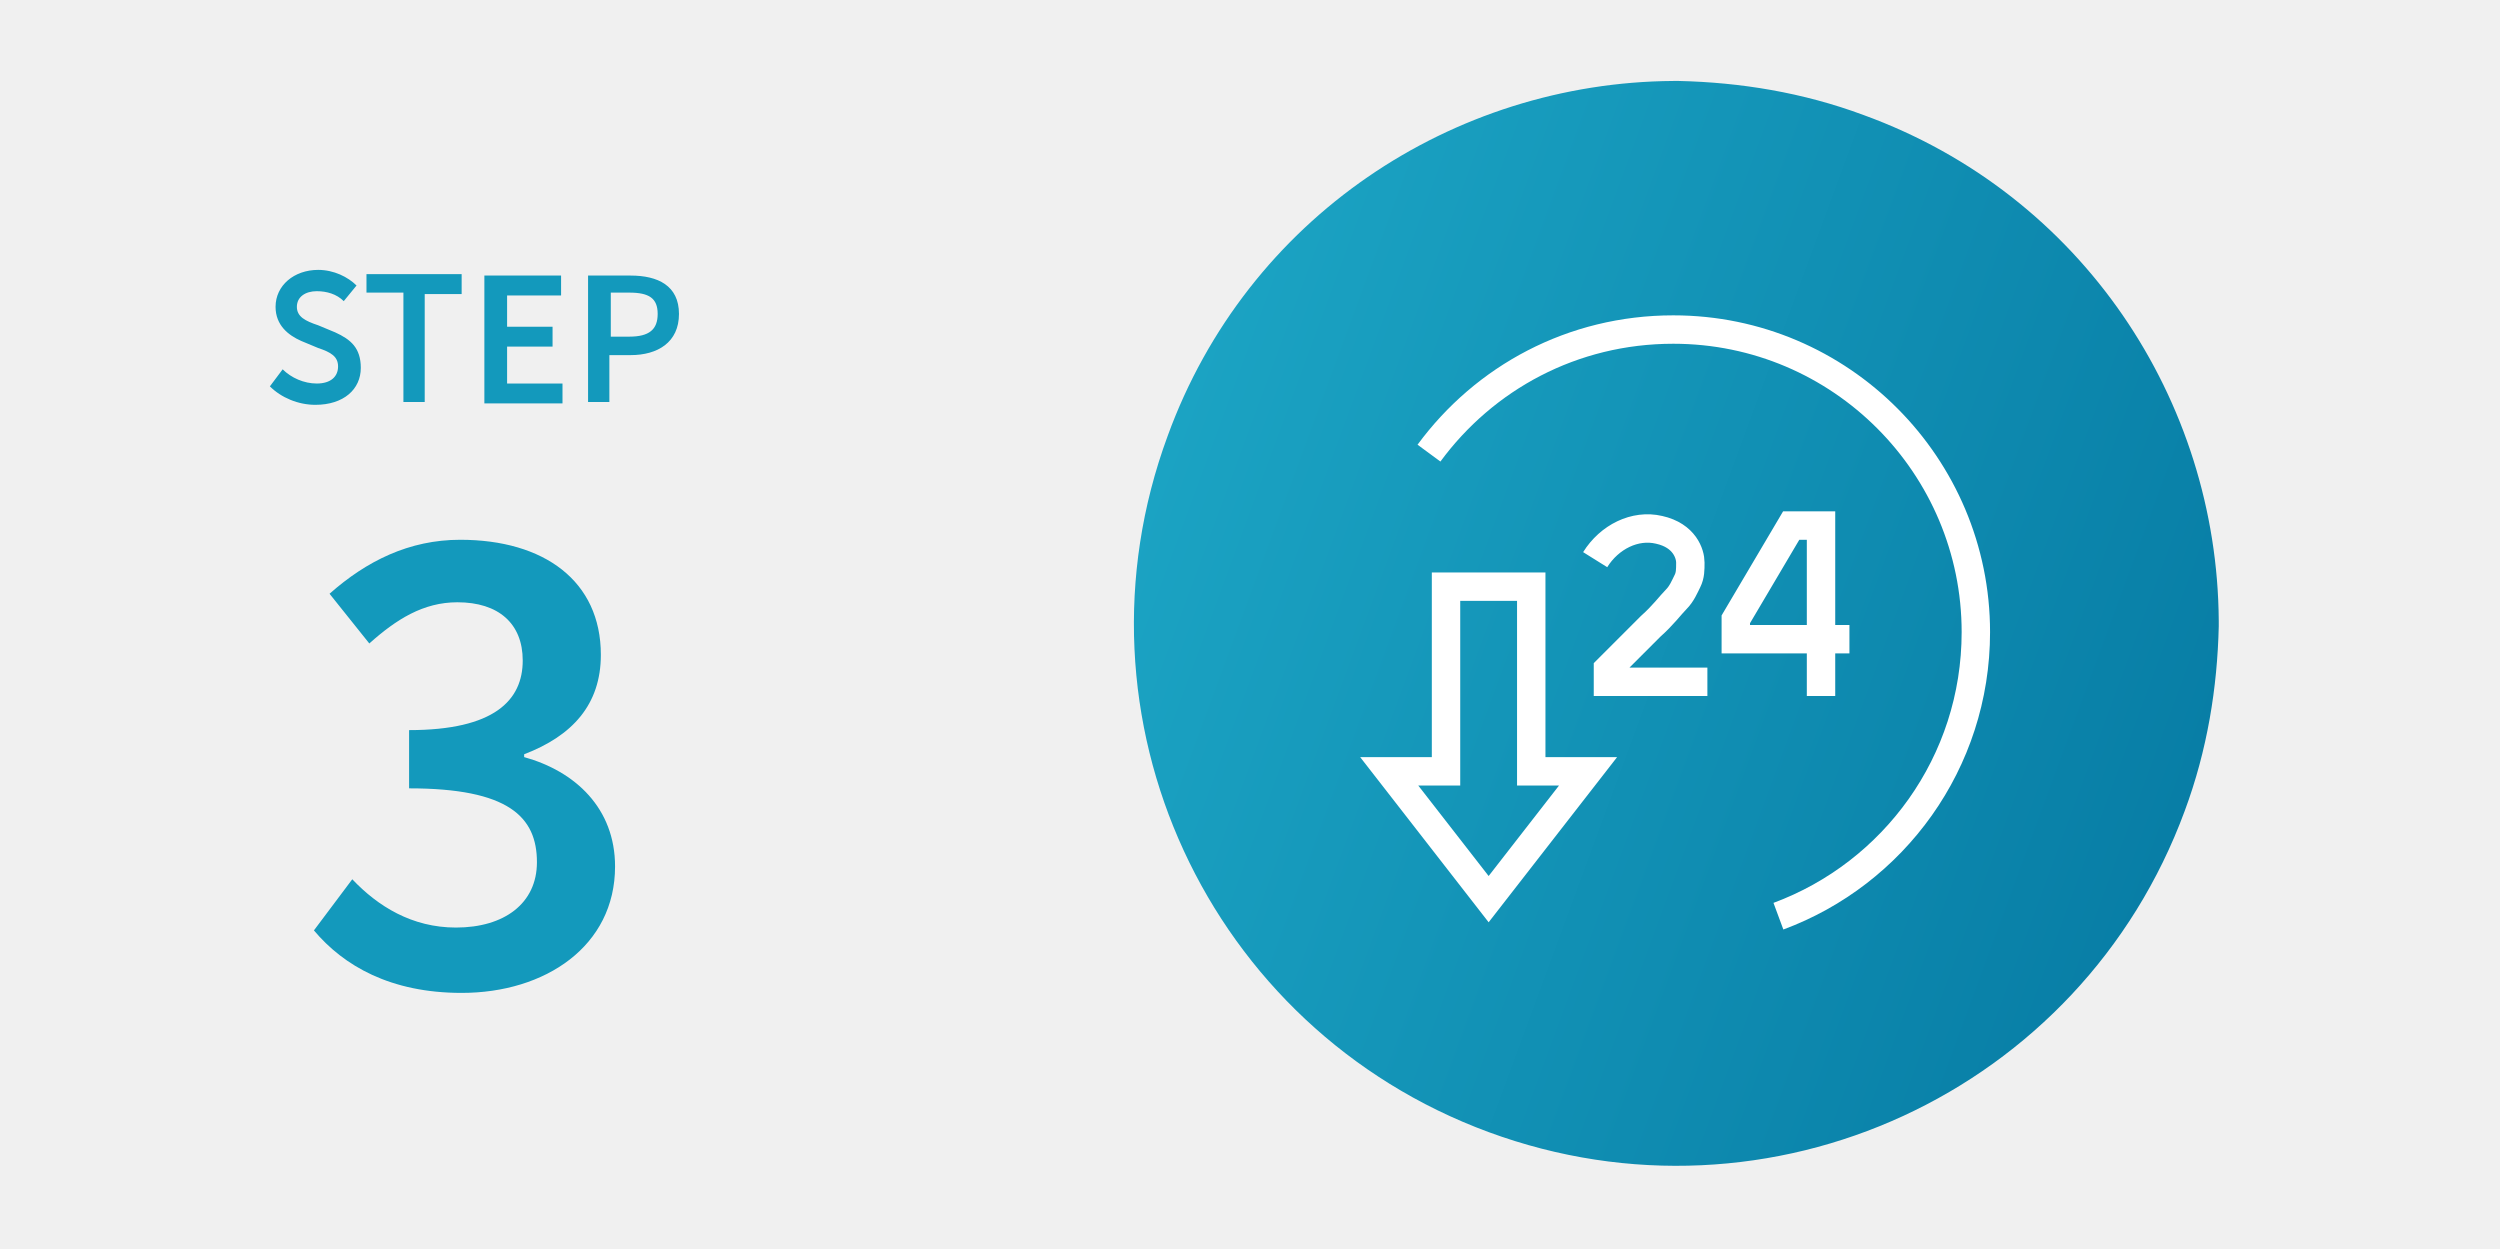
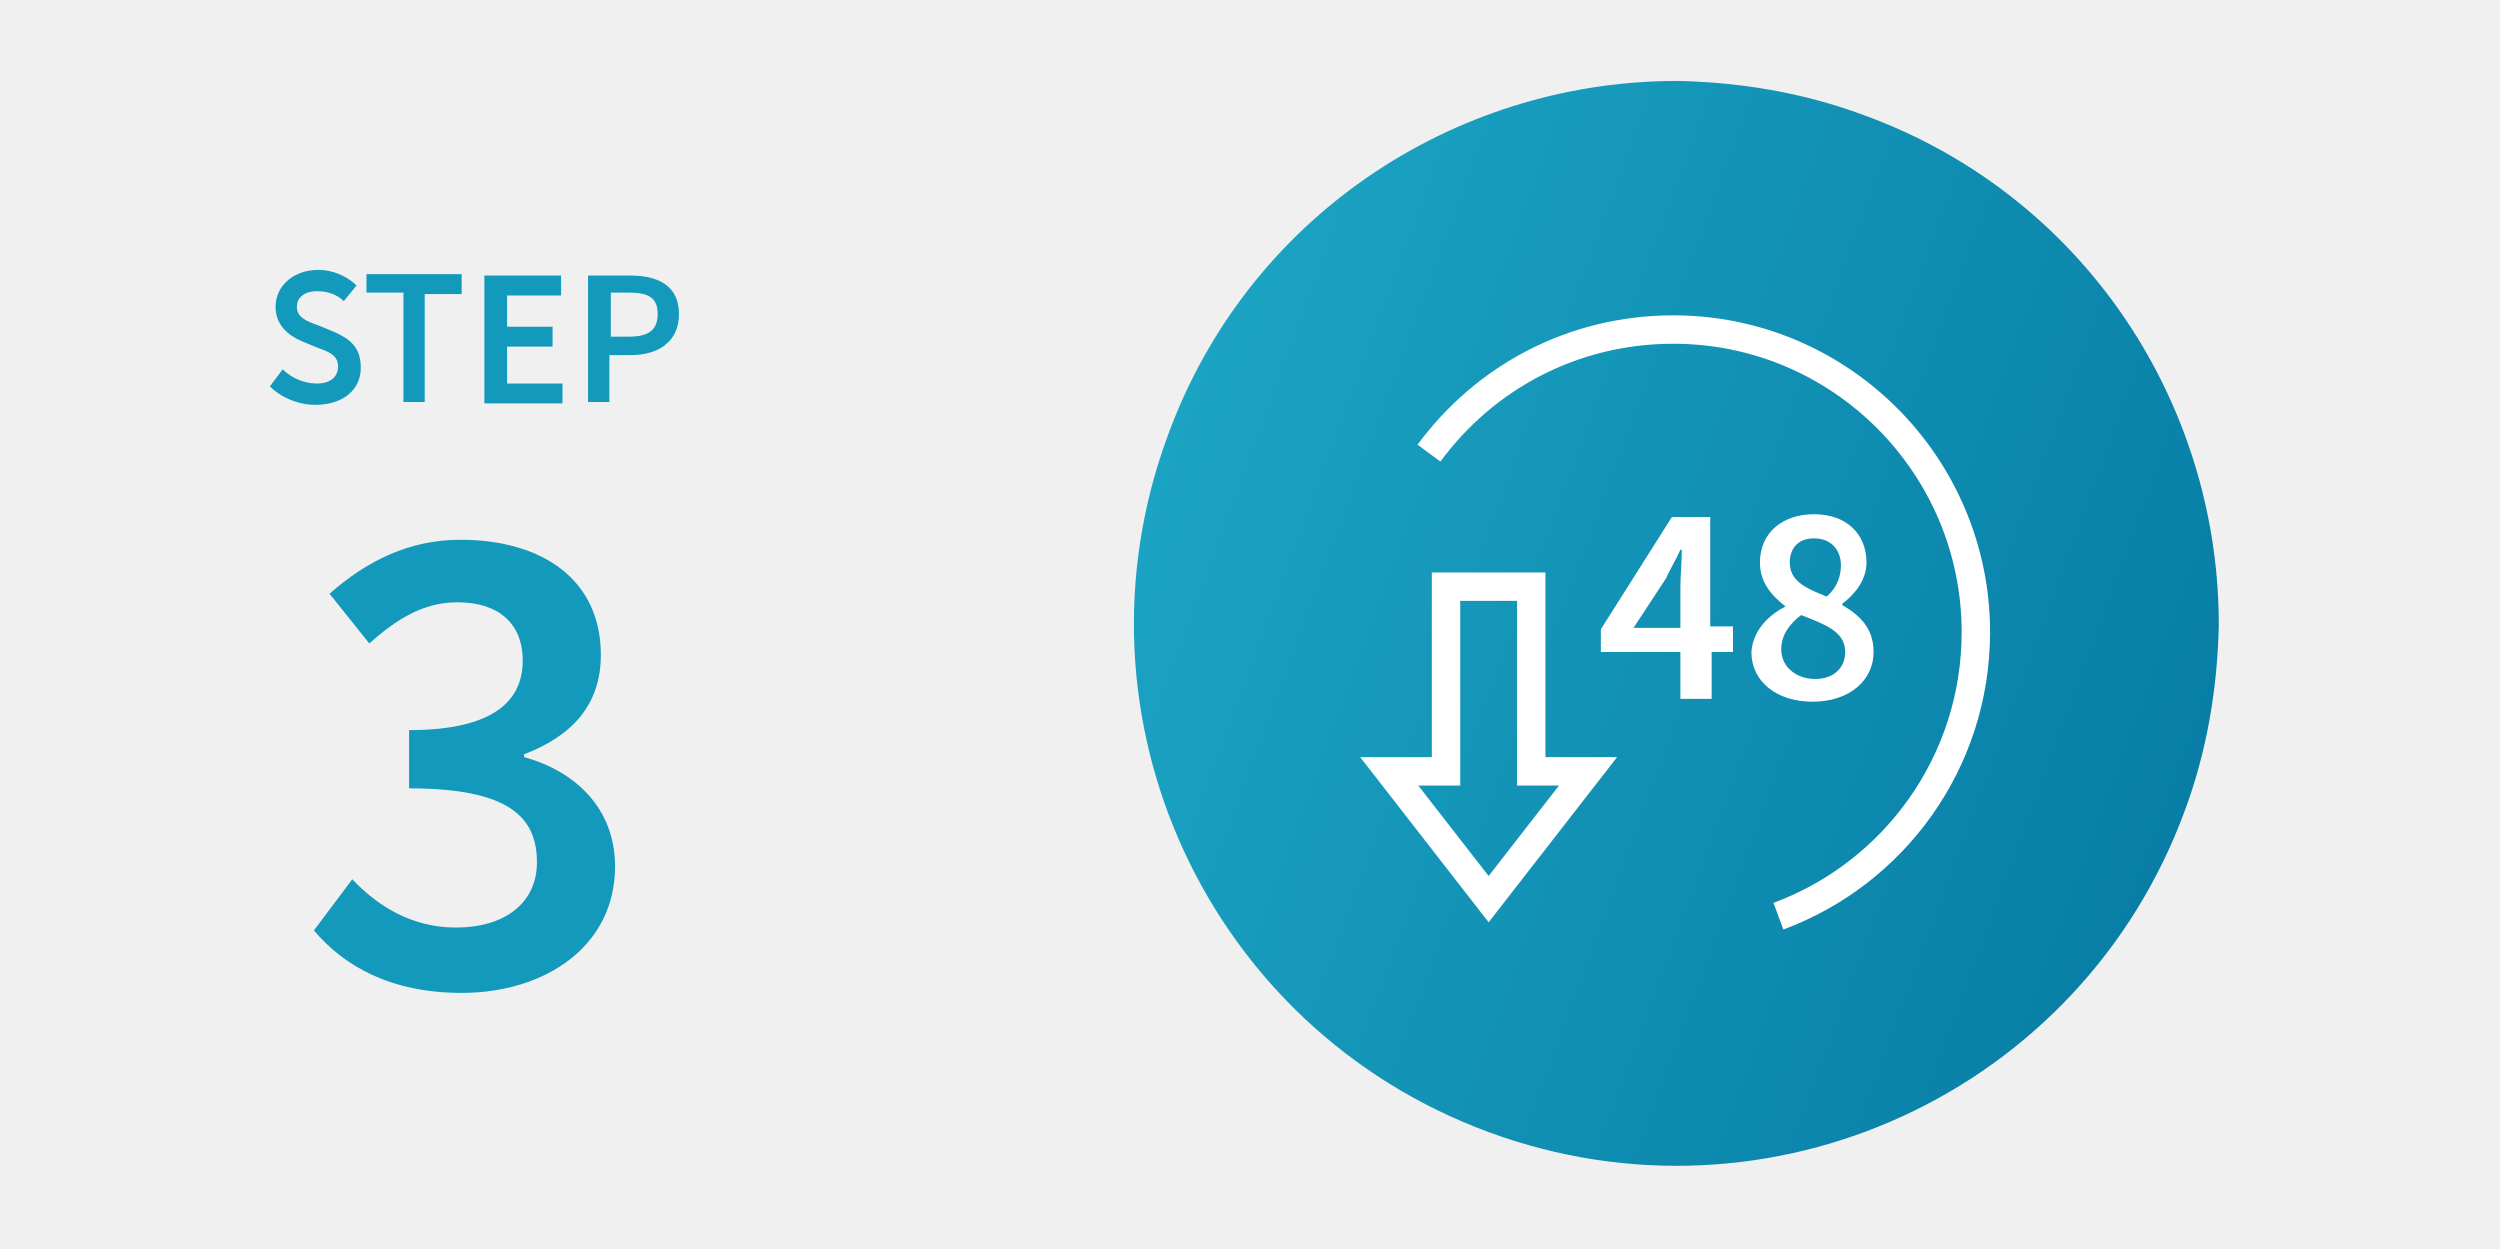
<svg xmlns="http://www.w3.org/2000/svg" xmlns:xlink="http://www.w3.org/1999/xlink" id="Layer_1" viewBox="0 0 176 87.9">
-   <style>.st0{clip-path:url(#SVGID_2_);fill:url(#SVGID_3_)}.st1{clip-path:url(#SVGID_5_)}.st1,.st2{fill:none;stroke:#fff;stroke-width:2;stroke-miterlimit:10}.st3{fill:#1399bc}</style>
+   <style>.st0{clip-path:url(#SVGID_2_);fill:url(#SVGID_3_)}.st1{clip-path:url(#SVGID_5_)}.st1,.st2{fill:none;stroke:#fff;stroke-width:2;stroke-miterlimit:10}.st3{fill:#1399bc}.st4{fill:#fff}</style>
  <defs>
    <path id="SVGID_1_" d="M117.8 5.7c-15.5.1-30 9.6-35.6 25-7.3 19.8 2.8 41.7 22.6 49s41.7-2.8 49-22.6c1.6-4.3 2.3-8.7 2.4-13v-.4c-.1-15.5-9.6-30-25-35.6-4.3-1.6-8.7-2.3-13-2.4h-.4z" />
  </defs>
  <clipPath id="SVGID_2_">
    <use xlink:href="#SVGID_1_" overflow="visible" />
  </clipPath>
-   <linearGradient id="SVGID_3_" gradientUnits="userSpaceOnUse" x1="-223.502" y1="471.996" x2="-222.502" y2="471.996" gradientTransform="scale(-76.3346) rotate(20.25 1210.999 855.79)">
+   <linearGradient id="SVGID_3_" gradientUnits="userSpaceOnUse" x1="-285.728" y1="-275.983" x2="-284.728" y2="-275.983" gradientTransform="scale(-76.3346 76.3346) rotate(-20.25 631.064 -932.01)">
    <stop offset="0" stop-color="#087ea6" />
    <stop offset="1" stop-color="#1ba3c3" />
  </linearGradient>
  <path class="st0" d="M182.5 15.4L84.6-20.7 48.4 77.2l98 36.1z" />
-   <g>
-     <defs>
-       <path id="SVGID_4_" d="M79.8 5.7h76.4v76.4H79.8z" />
-     </defs>
-     <clipPath id="SVGID_5_">
-       <use xlink:href="#SVGID_4_" overflow="visible" />
-     </clipPath>
-     <path class="st1" d="M100.6 31.9c3.9-5.3 10.1-8.7 17.2-8.7 11.8 0 21.3 9.6 21.3 21.3 0 9.2-5.8 17-13.9 20m5-19.5h-8v-1.4l3.9-6.6h2.1v12m-8-1h-7v-.9l3-3c.9-.8 1.4-1.5 1.8-1.9.4-.4.6-.9.8-1.3.2-.4.2-.8.2-1.3 0-.6-.4-1.9-2.2-2.3-1.7-.4-3.5.5-4.5 2.1" />
-   </g>
+   <defs>
+     <path id="SVGID_4_" d="M79.8 5.7h76.4v76.4H79.8z" />
+   </defs>
+   <clipPath id="SVGID_5_">
+     <use xlink:href="#SVGID_4_" overflow="visible" />
+   </clipPath>
+   <path class="st1" d="M100.6 31.9c3.9-5.3 10.1-8.7 17.2-8.7 11.8 0 21.3 9.6 21.3 21.3 0 9.2-5.8 17-13.9 20" />
  <path class="st2" d="M107.8 54.3v-13h-6v13h-4l7 9 7-9z" />
  <g>
    <path class="st3" d="M19.9 26c.6.6 1.5 1 2.4 1 1 0 1.5-.5 1.5-1.2s-.5-1-1.4-1.3l-1.2-.5c-.9-.4-1.8-1.1-1.8-2.4 0-1.5 1.3-2.6 3-2.6 1.1 0 2.1.5 2.7 1.1l-.9 1.1c-.5-.5-1.2-.7-1.9-.7-.8 0-1.4.4-1.4 1.1s.6 1 1.5 1.3l1.2.5c1.1.5 1.8 1.1 1.8 2.5 0 1.5-1.2 2.6-3.2 2.6-1.2 0-2.4-.5-3.2-1.3l.9-1.2zM28.4 20.6h-2.6v-1.3h6.7v1.4h-2.6v7.6h-1.5v-7.7zM34.1 19.4h5.4v1.4h-3.8V23h3.2v1.4h-3.2V27h3.9v1.4h-5.5v-9zM41.4 19.4h3c1.9 0 3.4.7 3.4 2.7S46.3 25 44.4 25h-1.5v3.3h-1.5v-8.9zm2.9 4.3c1.4 0 2-.5 2-1.6s-.6-1.5-2-1.5H43v3.1h1.3zM24.8 61.9c1.8 1.9 4.2 3.4 7.3 3.4 3.4 0 5.7-1.7 5.7-4.6 0-3.2-2-5.2-9-5.2v-4.1c6 0 8-2.1 8-4.9 0-2.6-1.7-4.1-4.6-4.1-2.4 0-4.3 1.2-6.2 2.9l-2.8-3.5c2.6-2.3 5.6-3.8 9.2-3.8 5.9 0 9.9 2.9 9.9 8.1 0 3.5-2 5.7-5.4 7v.2c3.6 1 6.4 3.6 6.4 7.7 0 5.6-4.9 8.9-10.8 8.9-5 0-8.3-1.9-10.4-4.4l2.7-3.6z" />
  </g>
+   <g>
+     <path class="st4" d="M122.1 45.9h-1.6v3.3h-2.2v-3.3h-5.6v-1.6l5-7.9h2.7v7.7h1.6v1.8zm-3.8-1.7v-2.9c0-.7.1-1.9.1-2.6h-.1c-.3.7-.7 1.3-1 2l-2.3 3.5h3.3zM125.7 42.7c-1-.8-1.8-1.7-1.8-3.1 0-2.1 1.6-3.4 3.8-3.4 2.3 0 3.7 1.4 3.7 3.4 0 1.3-.9 2.3-1.7 2.9v.1c1.2.7 2.2 1.6 2.2 3.3 0 2-1.7 3.5-4.3 3.5-2.5 0-4.3-1.4-4.3-3.5.1-1.5 1.2-2.6 2.4-3.2zm2.1 5.1c1.2 0 2.1-.7 2.1-1.9 0-1.4-1.3-1.9-3.1-2.6-.8.6-1.4 1.4-1.4 2.4 0 1.3 1.1 2.1 2.4 2.1zm1.8-8c0-1.1-.7-1.9-1.9-1.9-1 0-1.7.6-1.7 1.7 0 1.3 1.1 1.8 2.6 2.4.7-.6 1-1.4 1-2.2z" />
+   </g>
</svg>
